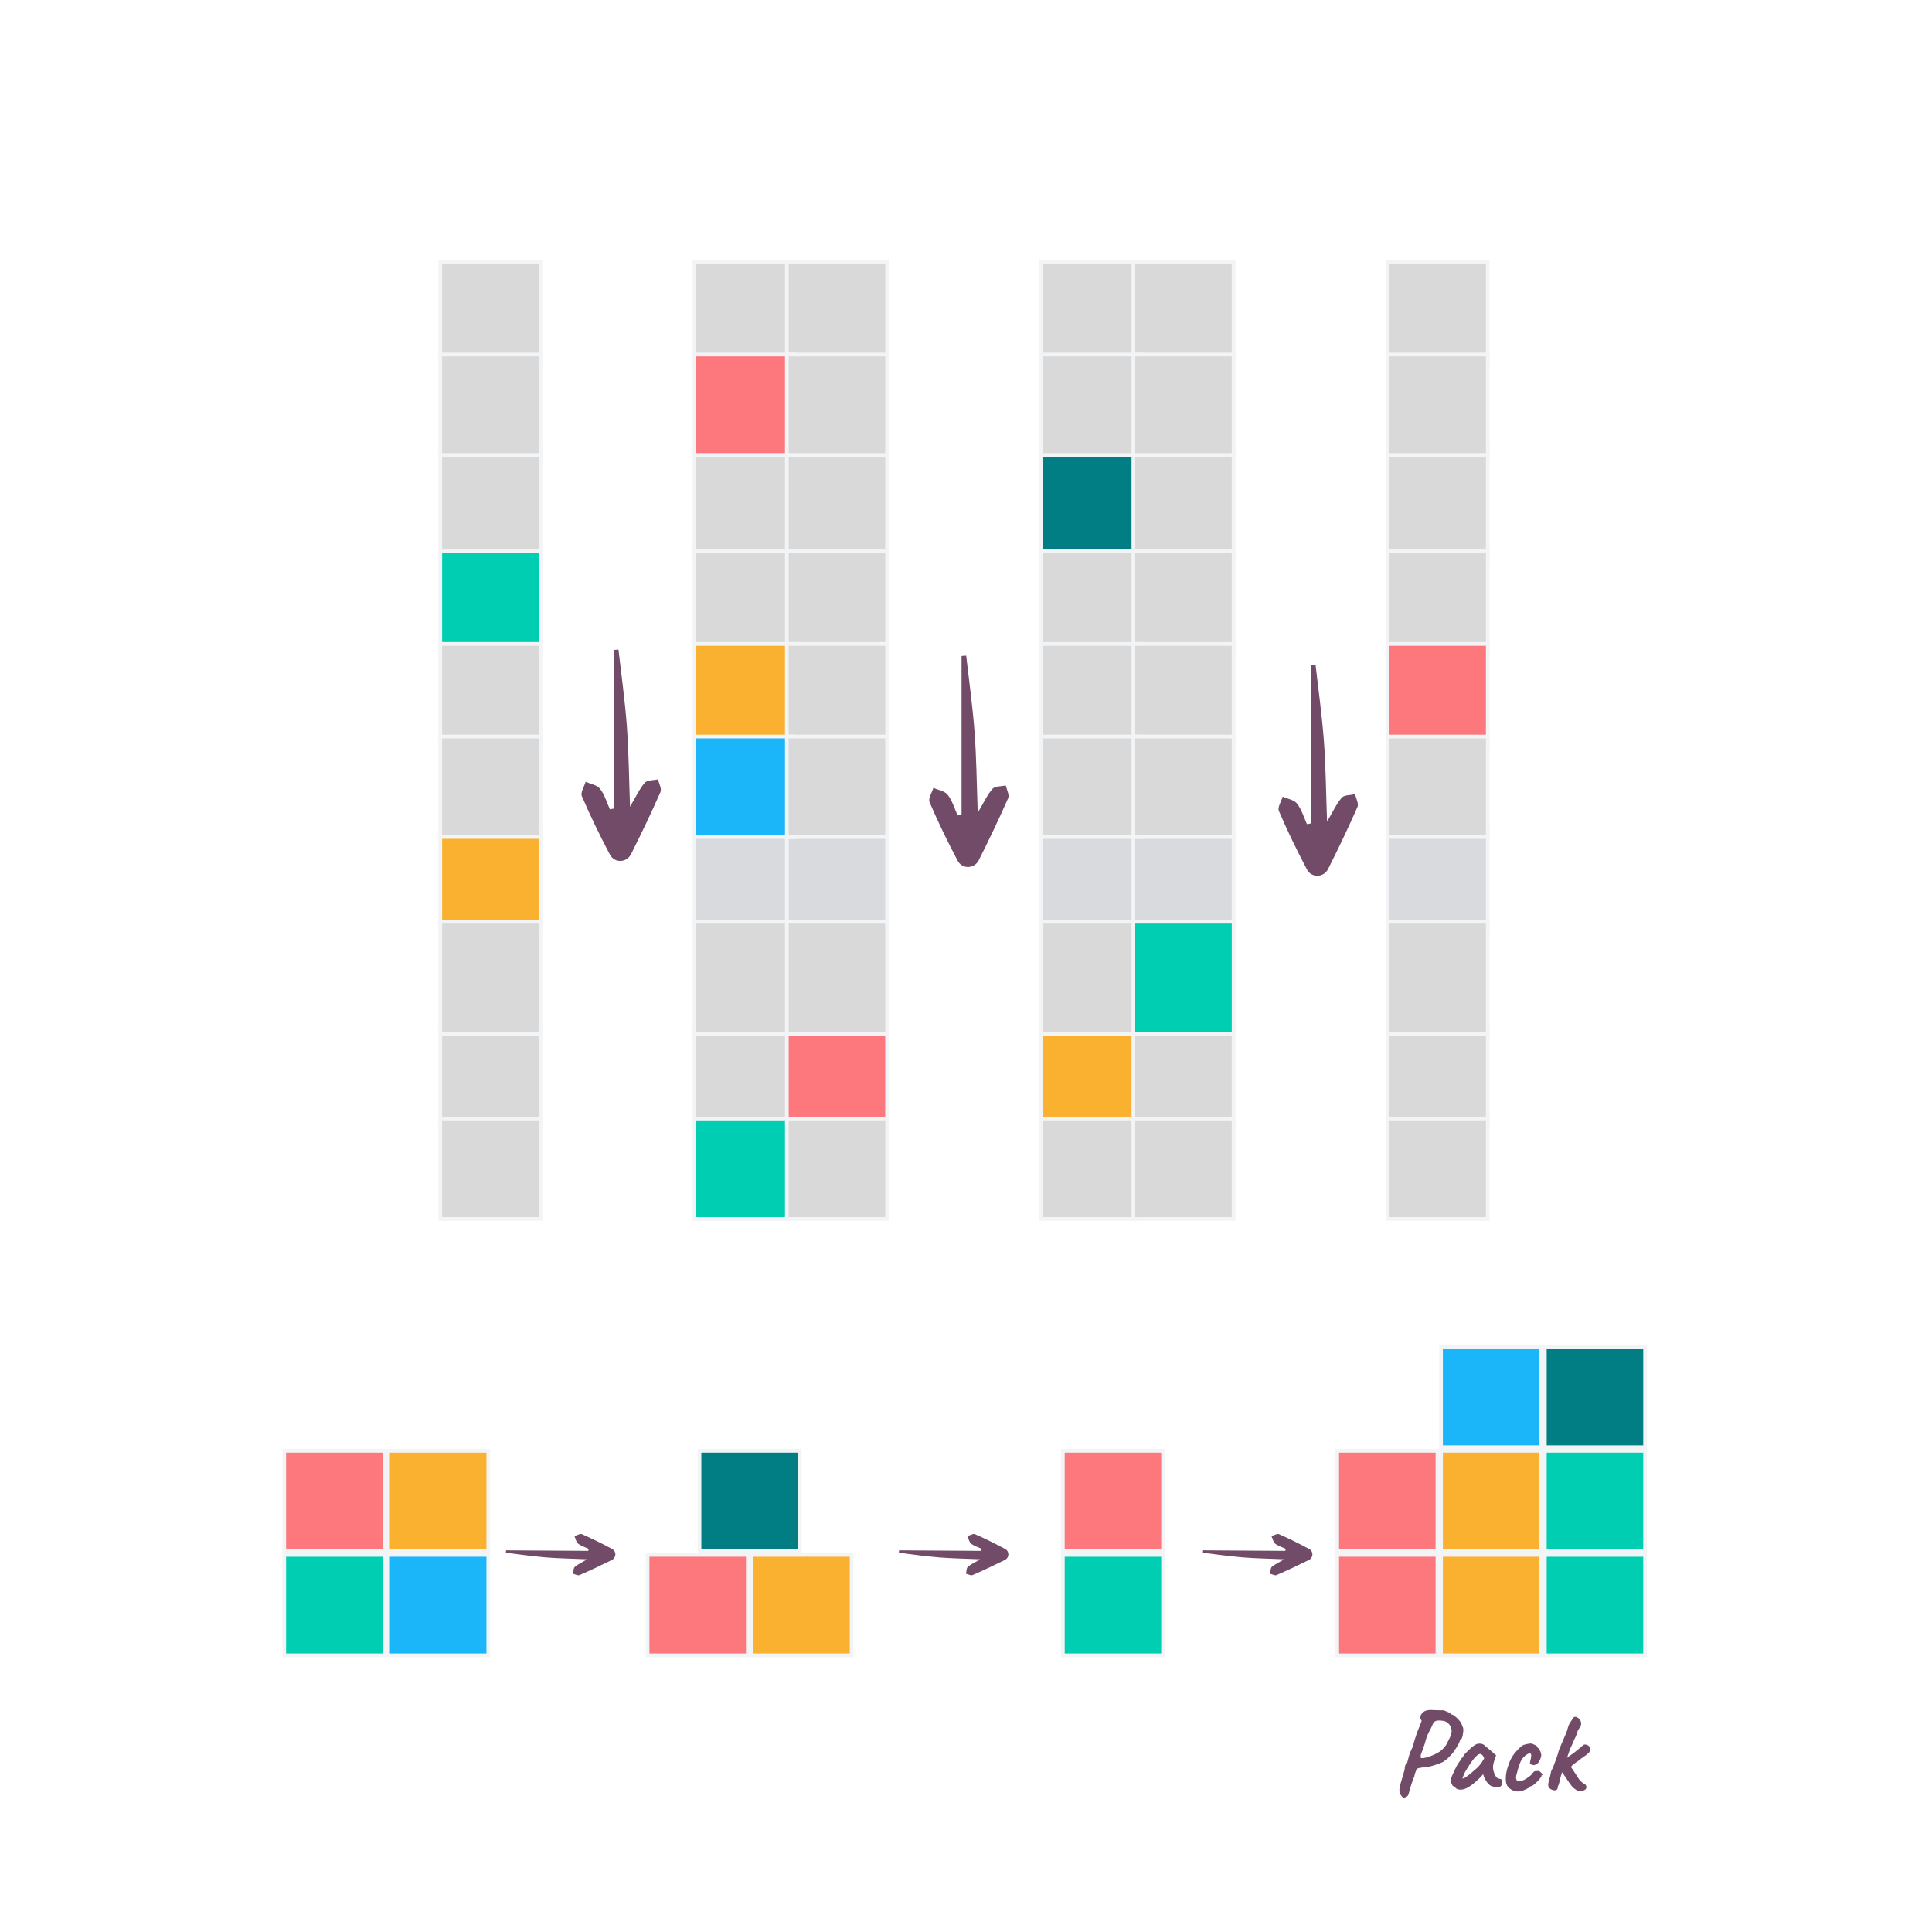
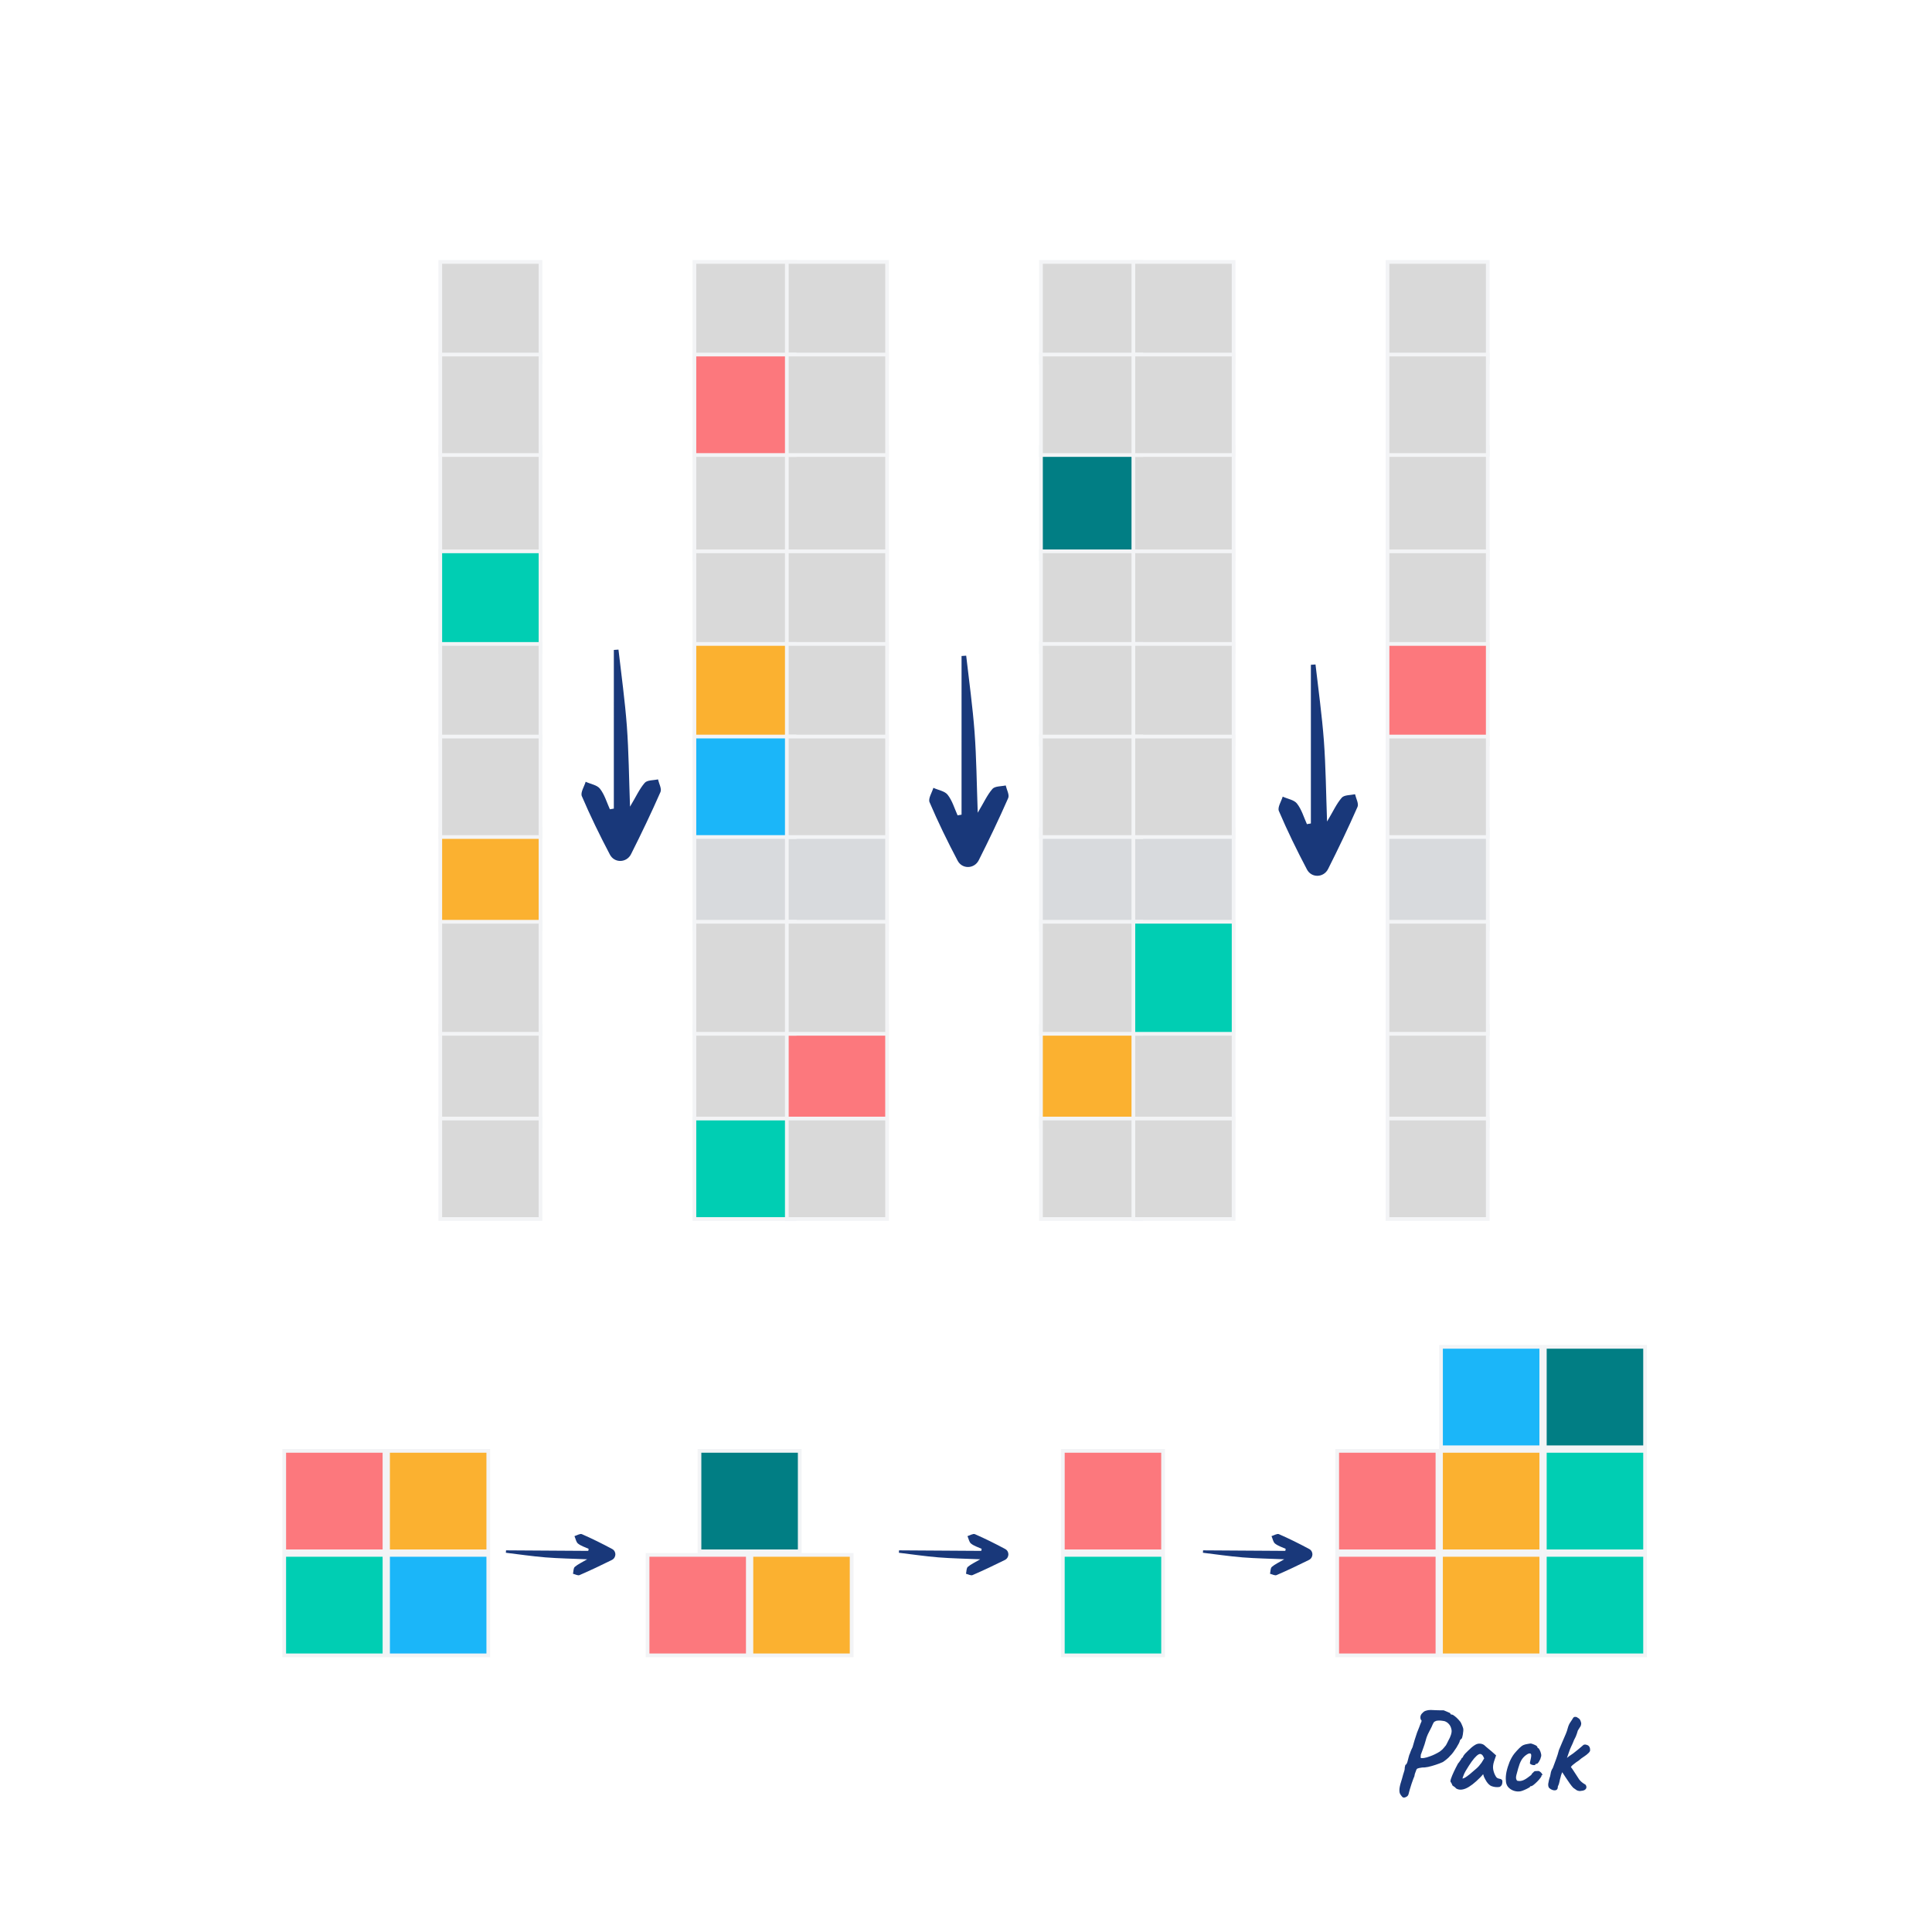
<svg xmlns="http://www.w3.org/2000/svg" width="260" height="260" viewBox="0 0 260 260" fill="none">
  <path d="M0 0H260V260H0V0Z" fill="white" />
-   <path d="M128.876 109.745C128.449 108.799 128.158 107.752 127.53 106.954C127.142 106.454 126.263 106.33 125.61 106.023C125.417 106.664 124.888 107.47 125.094 107.955C126.237 110.63 127.518 113.255 128.871 115.822C129.482 116.993 131.115 116.95 131.713 115.771C133.101 113.014 134.432 110.237 135.677 107.405C135.873 106.974 135.475 106.276 135.346 105.701C134.732 105.839 133.899 105.78 133.558 106.167C132.844 106.991 132.386 108.035 131.579 109.374C131.438 105.489 131.409 101.992 131.153 98.522C130.894 95.083 130.417 91.659 130.025 88.238C129.818 88.259 129.6 88.273 129.402 88.282C129.4 95.393 129.411 102.512 129.401 109.636C129.227 109.661 129.066 109.695 128.892 109.72L128.876 109.745Z" fill="#714B67" />
-   <path d="M82.082 108.928C81.655 107.983 81.364 106.935 80.736 106.137C80.348 105.638 79.469 105.514 78.816 105.206C78.623 105.848 78.094 106.654 78.3 107.139C79.444 109.813 80.724 112.438 82.077 115.006C82.688 116.177 84.321 116.133 84.919 114.954C86.307 112.198 87.638 109.421 88.883 106.588C89.079 106.158 88.681 105.459 88.552 104.885C87.938 105.023 87.105 104.964 86.764 105.351C86.05 106.174 85.592 107.219 84.785 108.557C84.644 104.672 84.615 101.176 84.359 97.705C84.1 94.267 83.623 90.842 83.231 87.421C83.025 87.443 82.806 87.457 82.608 87.466C82.606 94.577 82.617 101.696 82.607 108.819C82.433 108.845 82.272 108.878 82.098 108.904L82.082 108.928Z" fill="#714B67" />
-   <path d="M175.887 110.928C175.459 109.983 175.169 108.935 174.54 108.137C174.153 107.638 173.274 107.514 172.621 107.206C172.427 107.848 171.899 108.654 172.105 109.139C173.248 111.813 174.529 114.438 175.882 117.006C176.492 118.177 178.126 118.133 178.724 116.954C180.112 114.198 181.443 111.421 182.688 108.588C182.883 108.158 182.486 107.459 182.357 106.885C181.743 107.023 180.909 106.964 180.568 107.351C179.854 108.174 179.397 109.219 178.589 110.557C178.449 106.672 178.419 103.176 178.164 99.705C177.905 96.267 177.428 92.842 177.035 89.421C176.829 89.443 176.611 89.457 176.413 89.466C176.411 96.577 176.421 103.696 176.412 110.819C176.238 110.845 176.076 110.878 175.903 110.904L175.887 110.928Z" fill="#714B67" />
+   <path d="M128.876 109.745C128.449 108.799 128.158 107.752 127.53 106.954C127.142 106.454 126.263 106.33 125.61 106.023C125.417 106.664 124.888 107.47 125.094 107.955C126.237 110.63 127.518 113.255 128.871 115.822C129.482 116.993 131.115 116.95 131.713 115.771C133.101 113.014 134.432 110.237 135.677 107.405C135.873 106.974 135.475 106.276 135.346 105.701C134.732 105.839 133.899 105.78 133.558 106.167C132.844 106.991 132.386 108.035 131.579 109.374C131.438 105.489 131.409 101.992 131.153 98.522C130.894 95.083 130.417 91.659 130.025 88.238C129.818 88.259 129.6 88.273 129.402 88.282C129.4 95.393 129.411 102.512 129.401 109.636C129.227 109.661 129.066 109.695 128.892 109.72L128.876 109.745Z" fill="#19387A" />
+   <path d="M82.082 108.928C81.655 107.983 81.364 106.935 80.736 106.137C80.348 105.638 79.469 105.514 78.816 105.206C78.623 105.848 78.094 106.654 78.3 107.139C79.444 109.813 80.724 112.438 82.077 115.006C82.688 116.177 84.321 116.133 84.919 114.954C86.307 112.198 87.638 109.421 88.883 106.588C89.079 106.158 88.681 105.459 88.552 104.885C87.938 105.023 87.105 104.964 86.764 105.351C86.05 106.174 85.592 107.219 84.785 108.557C84.644 104.672 84.615 101.176 84.359 97.705C84.1 94.267 83.623 90.842 83.231 87.421C83.025 87.443 82.806 87.457 82.608 87.466C82.606 94.577 82.617 101.696 82.607 108.819C82.433 108.845 82.272 108.878 82.098 108.904L82.082 108.928Z" fill="#19387A" />
+   <path d="M175.887 110.928C175.459 109.983 175.169 108.935 174.54 108.137C174.153 107.638 173.274 107.514 172.621 107.206C172.427 107.848 171.899 108.654 172.105 109.139C173.248 111.813 174.529 114.438 175.882 117.006C176.492 118.177 178.126 118.133 178.724 116.954C180.112 114.198 181.443 111.421 182.688 108.588C182.883 108.158 182.486 107.459 182.357 106.885C181.743 107.023 180.909 106.964 180.568 107.351C179.854 108.174 179.397 109.219 178.589 110.557C178.449 106.672 178.419 103.176 178.164 99.705C177.905 96.267 177.428 92.842 177.035 89.421C176.829 89.443 176.611 89.457 176.413 89.466C176.411 96.577 176.421 103.696 176.412 110.819C176.238 110.845 176.076 110.878 175.903 110.904L175.887 110.928Z" fill="#19387A" />
  <rect x="59.25" y="35.25" width="13.491" height="13.52" fill="#D9D9D9" stroke="#F3F4F6" stroke-width="0.5" />
  <rect x="59.25" y="60.175" width="13.491" height="15.078" fill="#D9D9D9" stroke="#F3F4F6" stroke-width="0.5" />
  <rect x="59.25" y="47.713" width="13.491" height="13.52" fill="#D9D9D9" stroke="#F3F4F6" stroke-width="0.5" />
  <rect x="59.25" y="74.196" width="13.491" height="13.52" fill="#00CEB3" stroke="#F3F4F6" stroke-width="0.5" />
  <rect x="59.25" y="86.658" width="13.491" height="13.52" fill="#D9D9D9" stroke="#F3F4F6" stroke-width="0.5" />
  <rect x="59.25" y="111.583" width="13.491" height="13.52" fill="#FBB130" stroke="#F3F4F6" stroke-width="0.5" />
  <rect x="59.25" y="138.066" width="13.491" height="13.52" fill="#D9D9D9" stroke="#F3F4F6" stroke-width="0.5" />
  <rect x="59.25" y="99.121" width="13.491" height="13.52" fill="#D9D9D9" stroke="#F3F4F6" stroke-width="0.5" />
  <rect x="59.25" y="124.046" width="13.491" height="15.078" fill="#D9D9D9" stroke="#F3F4F6" stroke-width="0.5" />
  <rect x="59.25" y="150.529" width="13.491" height="13.52" fill="#D9D9D9" stroke="#F3F4F6" stroke-width="0.5" />
  <rect x="93.45" y="35.25" width="13.491" height="13.52" fill="#D9D9D9" stroke="#F3F4F6" stroke-width="0.5" />
  <rect x="140.088" y="35.25" width="13.491" height="13.52" fill="#D9D9D9" stroke="#F3F4F6" stroke-width="0.5" />
  <rect x="186.726" y="35.25" width="13.491" height="13.52" fill="#D9D9D9" stroke="#F3F4F6" stroke-width="0.5" />
  <rect x="105.888" y="35.25" width="13.491" height="13.52" fill="#D9D9D9" stroke="#F3F4F6" stroke-width="0.5" />
  <rect x="152.524" y="35.25" width="13.491" height="13.52" fill="#D9D9D9" stroke="#F3F4F6" stroke-width="0.5" />
  <rect x="93.45" y="60.175" width="13.491" height="15.078" fill="#D9D9D9" stroke="#F3F4F6" stroke-width="0.5" />
  <rect x="140.088" y="60.175" width="13.491" height="15.078" fill="#017E84" stroke="#F3F4F6" stroke-width="0.5" />
  <rect x="186.726" y="60.175" width="13.491" height="15.078" fill="#D9D9D9" stroke="#F3F4F6" stroke-width="0.5" />
  <rect x="105.888" y="60.175" width="13.491" height="15.078" fill="#D9D9D9" stroke="#F3F4F6" stroke-width="0.5" />
  <rect x="152.524" y="60.175" width="13.491" height="15.078" fill="#D9D9D9" stroke="#F3F4F6" stroke-width="0.5" />
  <rect x="93.45" y="47.713" width="13.491" height="13.52" fill="#FC787D" stroke="#F3F4F6" stroke-width="0.5" />
  <rect x="140.088" y="47.713" width="13.491" height="13.52" fill="#D9D9D9" stroke="#F3F4F6" stroke-width="0.5" />
  <rect x="186.726" y="47.713" width="13.491" height="13.52" fill="#D9D9D9" stroke="#F3F4F6" stroke-width="0.5" />
  <rect x="105.888" y="47.713" width="13.491" height="13.52" fill="#D9D9D9" stroke="#F3F4F6" stroke-width="0.5" />
  <rect x="152.524" y="47.713" width="13.491" height="13.52" fill="#D9D9D9" stroke="#F3F4F6" stroke-width="0.5" />
  <rect x="93.45" y="74.196" width="13.491" height="13.52" fill="#D9D9D9" stroke="#F3F4F6" stroke-width="0.5" />
  <rect x="140.088" y="74.196" width="13.491" height="13.52" fill="#D9D9D9" stroke="#F3F4F6" stroke-width="0.5" />
  <rect x="186.726" y="74.196" width="13.491" height="13.52" fill="#D9D9D9" stroke="#F3F4F6" stroke-width="0.5" />
  <rect x="105.888" y="74.196" width="13.491" height="13.52" fill="#D9D9D9" stroke="#F3F4F6" stroke-width="0.5" />
  <rect x="152.524" y="74.196" width="13.491" height="13.52" fill="#D9D9D9" stroke="#F3F4F6" stroke-width="0.5" />
  <rect x="93.45" y="86.658" width="13.491" height="13.52" fill="#FBB130" stroke="#F3F4F6" stroke-width="0.5" />
  <rect x="140.088" y="86.658" width="13.491" height="13.52" fill="#D9D9D9" stroke="#F3F4F6" stroke-width="0.5" />
  <rect x="186.726" y="86.658" width="13.491" height="13.52" fill="#FC787D" stroke="#F3F4F6" stroke-width="0.5" />
  <rect x="105.888" y="86.658" width="13.491" height="13.52" fill="#D9D9D9" stroke="#F3F4F6" stroke-width="0.5" />
  <rect x="152.524" y="86.658" width="13.491" height="13.52" fill="#D9D9D9" stroke="#F3F4F6" stroke-width="0.5" />
  <rect x="93.45" y="111.583" width="13.491" height="13.52" fill="#D8DADD" stroke="#F3F4F6" stroke-width="0.5" />
  <rect x="140.088" y="111.583" width="13.491" height="13.52" fill="#D8DADD" stroke="#F3F4F6" stroke-width="0.5" />
  <rect x="186.726" y="111.583" width="13.491" height="13.52" fill="#D8DADD" stroke="#F3F4F6" stroke-width="0.5" />
  <rect x="105.888" y="111.583" width="13.491" height="13.52" fill="#D8DADD" stroke="#F3F4F6" stroke-width="0.5" />
  <rect x="152.524" y="111.583" width="13.491" height="13.52" fill="#D8DADD" stroke="#F3F4F6" stroke-width="0.5" />
  <rect x="93.45" y="138.066" width="13.491" height="13.52" fill="#D9D9D9" stroke="#F3F4F6" stroke-width="0.5" />
  <rect x="140.088" y="138.066" width="13.491" height="13.52" fill="#FBB130" stroke="#F3F4F6" stroke-width="0.5" />
  <rect x="186.726" y="138.066" width="13.491" height="13.52" fill="#D9D9D9" stroke="#F3F4F6" stroke-width="0.5" />
  <rect x="105.888" y="138.066" width="13.491" height="13.52" fill="#FC787D" stroke="#F3F4F6" stroke-width="0.5" />
  <rect x="152.524" y="138.066" width="13.491" height="13.52" fill="#D9D9D9" stroke="#F3F4F6" stroke-width="0.5" />
  <rect x="93.45" y="99.121" width="13.491" height="13.52" fill="#1BB6F9" stroke="#F3F4F6" stroke-width="0.5" />
  <rect x="140.088" y="99.121" width="13.491" height="13.52" fill="#D9D9D9" stroke="#F3F4F6" stroke-width="0.5" />
  <rect x="186.726" y="99.121" width="13.491" height="13.52" fill="#D9D9D9" stroke="#F3F4F6" stroke-width="0.5" />
  <rect x="105.888" y="99.121" width="13.491" height="13.52" fill="#D9D9D9" stroke="#F3F4F6" stroke-width="0.5" />
  <rect x="152.524" y="99.121" width="13.491" height="13.52" fill="#D9D9D9" stroke="#F3F4F6" stroke-width="0.5" />
  <rect x="93.45" y="124.046" width="13.491" height="15.078" fill="#D9D9D9" stroke="#F3F4F6" stroke-width="0.5" />
  <rect x="140.088" y="124.046" width="13.491" height="15.078" fill="#D9D9D9" stroke="#F3F4F6" stroke-width="0.5" />
  <rect x="186.726" y="124.046" width="13.491" height="15.078" fill="#D9D9D9" stroke="#F3F4F6" stroke-width="0.5" />
  <rect x="105.888" y="124.046" width="13.491" height="15.078" fill="#D9D9D9" stroke="#F3F4F6" stroke-width="0.5" />
  <rect x="152.524" y="124.046" width="13.491" height="15.078" fill="#00CEB3" stroke="#F3F4F6" stroke-width="0.5" />
  <rect x="93.45" y="150.529" width="13.491" height="13.52" fill="#00CEB3" stroke="#F3F4F6" stroke-width="0.5" />
  <rect x="140.088" y="150.529" width="13.491" height="13.52" fill="#D9D9D9" stroke="#F3F4F6" stroke-width="0.5" />
  <rect x="186.726" y="150.529" width="13.491" height="13.52" fill="#D9D9D9" stroke="#F3F4F6" stroke-width="0.5" />
  <rect x="105.888" y="150.529" width="13.491" height="13.52" fill="#D9D9D9" stroke="#F3F4F6" stroke-width="0.5" />
  <rect x="152.524" y="150.529" width="13.491" height="13.52" fill="#D9D9D9" stroke="#F3F4F6" stroke-width="0.5" />
-   <path d="M173.031 208.437C172.543 208.211 172.001 208.057 171.59 207.727C171.332 207.523 171.271 207.066 171.114 206.725C171.447 206.626 171.866 206.354 172.117 206.463C173.499 207.067 174.855 207.742 176.181 208.454C176.786 208.776 176.758 209.626 176.145 209.934C174.712 210.647 173.268 211.33 171.796 211.969C171.572 212.069 171.212 211.86 170.914 211.79C170.988 211.471 170.96 211.038 171.162 210.861C171.591 210.493 172.134 210.258 172.83 209.842C170.817 209.756 169.005 209.729 167.208 209.585C165.427 209.438 163.653 209.179 161.882 208.963C161.894 208.856 161.901 208.742 161.907 208.639C165.592 208.662 169.282 208.691 172.973 208.71C172.987 208.619 173.005 208.535 173.019 208.445L173.031 208.437Z" fill="#714B67" />
-   <path d="M132.116 208.437C131.628 208.211 131.086 208.057 130.675 207.727C130.417 207.523 130.356 207.066 130.199 206.725C130.532 206.626 130.951 206.354 131.202 206.463C132.584 207.067 133.94 207.742 135.266 208.454C135.871 208.776 135.843 209.626 135.23 209.934C133.797 210.647 132.353 211.33 130.881 211.969C130.657 212.069 130.297 211.86 129.999 211.79C130.073 211.471 130.045 211.038 130.247 210.861C130.676 210.493 131.219 210.258 131.915 209.842C129.902 209.756 128.09 209.729 126.293 209.585C124.512 209.438 122.738 209.179 120.967 208.963C120.979 208.856 120.986 208.742 120.992 208.639C124.677 208.662 128.367 208.691 132.058 208.71C132.072 208.619 132.09 208.535 132.104 208.445L132.116 208.437Z" fill="#714B67" />
-   <path d="M79.227 208.437C78.738 208.211 78.196 208.057 77.785 207.727C77.527 207.523 77.466 207.066 77.309 206.725C77.642 206.626 78.061 206.354 78.312 206.463C79.694 207.067 81.05 207.742 82.377 208.454C82.981 208.776 82.953 209.626 82.34 209.934C80.907 210.647 79.464 211.33 77.992 211.969C77.768 212.069 77.407 211.86 77.11 211.79C77.183 211.471 77.155 211.038 77.357 210.861C77.786 210.493 78.329 210.258 79.025 209.842C77.013 209.756 75.201 209.729 73.403 209.585C71.622 209.438 69.849 209.179 68.077 208.963C68.089 208.856 68.097 208.742 68.102 208.639C71.787 208.662 75.477 208.691 79.169 208.71C79.182 208.619 79.2 208.535 79.214 208.445L79.227 208.437Z" fill="#714B67" />
+   <path d="M173.031 208.437C172.543 208.211 172.001 208.057 171.59 207.727C171.332 207.523 171.271 207.066 171.114 206.725C171.447 206.626 171.866 206.354 172.117 206.463C173.499 207.067 174.855 207.742 176.181 208.454C176.786 208.776 176.758 209.626 176.145 209.934C174.712 210.647 173.268 211.33 171.796 211.969C171.572 212.069 171.212 211.86 170.914 211.79C170.988 211.471 170.96 211.038 171.162 210.861C171.591 210.493 172.134 210.258 172.83 209.842C170.817 209.756 169.005 209.729 167.208 209.585C165.427 209.438 163.653 209.179 161.882 208.963C161.894 208.856 161.901 208.742 161.907 208.639C165.592 208.662 169.282 208.691 172.973 208.71C172.987 208.619 173.005 208.535 173.019 208.445L173.031 208.437Z" fill="#19387A" />
+   <path d="M132.116 208.437C131.628 208.211 131.086 208.057 130.675 207.727C130.417 207.523 130.356 207.066 130.199 206.725C130.532 206.626 130.951 206.354 131.202 206.463C132.584 207.067 133.94 207.742 135.266 208.454C135.871 208.776 135.843 209.626 135.23 209.934C133.797 210.647 132.353 211.33 130.881 211.969C130.657 212.069 130.297 211.86 129.999 211.79C130.073 211.471 130.045 211.038 130.247 210.861C130.676 210.493 131.219 210.258 131.915 209.842C129.902 209.756 128.09 209.729 126.293 209.585C124.512 209.438 122.738 209.179 120.967 208.963C120.979 208.856 120.986 208.742 120.992 208.639C124.677 208.662 128.367 208.691 132.058 208.71C132.072 208.619 132.09 208.535 132.104 208.445L132.116 208.437Z" fill="#19387A" />
+   <path d="M79.227 208.437C78.738 208.211 78.196 208.057 77.785 207.727C77.527 207.523 77.466 207.066 77.309 206.725C77.642 206.626 78.061 206.354 78.312 206.463C79.694 207.067 81.05 207.742 82.377 208.454C82.981 208.776 82.953 209.626 82.34 209.934C80.907 210.647 79.464 211.33 77.992 211.969C77.768 212.069 77.407 211.86 77.11 211.79C77.183 211.471 77.155 211.038 77.357 210.861C77.786 210.493 78.329 210.258 79.025 209.842C77.013 209.756 75.201 209.729 73.403 209.585C71.622 209.438 69.849 209.179 68.077 208.963C68.089 208.856 68.097 208.742 68.102 208.639C71.787 208.662 75.477 208.691 79.169 208.71C79.182 208.619 79.2 208.535 79.214 208.445L79.227 208.437Z" fill="#19387A" />
  <rect x="207.896" y="195.25" width="13.491" height="13.52" fill="#00CEB3" stroke="#F3F4F6" stroke-width="0.5" />
  <rect x="207.896" y="181.25" width="13.491" height="13.52" fill="#017E84" stroke="#F3F4F6" stroke-width="0.5" />
  <rect x="193.925" y="195.25" width="13.491" height="13.52" fill="#FBB130" stroke="#F3F4F6" stroke-width="0.5" />
  <rect x="193.925" y="181.25" width="13.491" height="13.52" fill="#1BB6F9" stroke="#F3F4F6" stroke-width="0.5" />
  <rect x="179.954" y="195.25" width="13.491" height="13.52" fill="#FC787D" stroke="#F3F4F6" stroke-width="0.5" />
  <rect x="143.031" y="195.25" width="13.491" height="13.52" fill="#FC787D" stroke="#F3F4F6" stroke-width="0.5" />
  <rect x="52.221" y="195.25" width="13.491" height="13.52" fill="#FBB130" stroke="#F3F4F6" stroke-width="0.5" />
  <rect x="94.133" y="195.25" width="13.491" height="13.52" fill="#017E84" stroke="#F3F4F6" stroke-width="0.5" />
  <rect x="38.25" y="195.25" width="13.491" height="13.52" fill="#FC787D" stroke="#F3F4F6" stroke-width="0.5" />
  <rect x="207.896" y="209.25" width="13.491" height="13.52" fill="#00CEB3" stroke="#F3F4F6" stroke-width="0.5" />
  <rect x="193.925" y="209.25" width="13.491" height="13.52" fill="#FBB130" stroke="#F3F4F6" stroke-width="0.5" />
  <rect x="179.954" y="209.25" width="13.491" height="13.52" fill="#FC787D" stroke="#F3F4F6" stroke-width="0.5" />
  <rect x="143.031" y="209.25" width="13.491" height="13.52" fill="#00CEB3" stroke="#F3F4F6" stroke-width="0.5" />
  <rect x="101.119" y="209.25" width="13.491" height="13.52" fill="#FBB130" stroke="#F3F4F6" stroke-width="0.5" />
  <rect x="52.221" y="209.25" width="13.491" height="13.52" fill="#1BB6F9" stroke="#F3F4F6" stroke-width="0.5" />
  <rect x="87.147" y="209.25" width="13.491" height="13.52" fill="#FC787D" stroke="#F3F4F6" stroke-width="0.5" />
  <rect x="38.25" y="209.25" width="13.491" height="13.52" fill="#00CEB3" stroke="#F3F4F6" stroke-width="0.5" />
-   <path d="M188.942 241.912C188.814 241.912 188.707 241.843 188.622 241.704C188.558 241.64 188.488 241.539 188.414 241.4C188.339 241.261 188.312 241.037 188.334 240.728C188.366 240.408 188.483 239.944 188.686 239.336C188.792 238.931 188.878 238.637 188.942 238.456C189.006 238.264 189.038 238.125 189.038 238.04C189.038 237.923 189.048 237.827 189.07 237.752C189.102 237.667 189.118 237.587 189.118 237.512C189.182 237.512 189.246 237.453 189.31 237.336C189.374 237.219 189.427 237.059 189.47 236.856C189.512 236.675 189.55 236.531 189.582 236.424C189.624 236.307 189.646 236.227 189.646 236.184C189.699 236.099 189.752 235.965 189.806 235.784C189.87 235.603 189.966 235.384 190.094 235.128C190.179 234.808 190.275 234.477 190.382 234.136C190.488 233.784 190.595 233.459 190.702 233.16C190.819 232.851 190.915 232.611 190.99 232.44C191.107 232.109 191.198 231.88 191.262 231.752C191.326 231.613 191.326 231.523 191.262 231.48C191.187 231.427 191.15 231.293 191.15 231.08C191.16 230.856 191.262 230.664 191.454 230.504C191.571 230.365 191.72 230.269 191.902 230.216C192.083 230.152 192.291 230.12 192.526 230.12C192.76 230.12 193.006 230.131 193.262 230.152C193.454 230.163 193.656 230.168 193.87 230.168C194.094 230.168 194.232 230.168 194.286 230.168C194.382 230.211 194.499 230.259 194.638 230.312C194.776 230.365 194.899 230.419 195.006 230.472C195.123 230.515 195.182 230.552 195.182 230.584C195.182 230.648 195.203 230.691 195.246 230.712C195.299 230.723 195.352 230.733 195.406 230.744C195.48 230.744 195.603 230.813 195.774 230.952C195.944 231.08 196.115 231.24 196.286 231.432C196.467 231.613 196.595 231.795 196.67 231.976C196.755 232.157 196.824 232.328 196.878 232.488C196.942 232.648 196.947 232.877 196.894 233.176C196.883 233.336 196.856 233.496 196.814 233.656C196.782 233.816 196.744 233.923 196.702 233.976C196.638 234.019 196.579 234.072 196.526 234.136C196.472 234.2 196.446 234.259 196.446 234.312C196.446 234.355 196.403 234.461 196.318 234.632C196.232 234.792 196.126 234.979 195.998 235.192C195.87 235.395 195.731 235.597 195.582 235.8C195.432 236.003 195.294 236.163 195.166 236.28C195.027 236.451 194.862 236.611 194.67 236.76C194.488 236.909 194.323 237.032 194.174 237.128C193.896 237.256 193.576 237.379 193.214 237.496C192.862 237.613 192.52 237.709 192.19 237.784C191.859 237.848 191.592 237.875 191.39 237.864C191.08 237.907 190.878 237.949 190.782 237.992C190.686 238.024 190.616 238.115 190.574 238.264C190.52 238.403 190.467 238.547 190.414 238.696C190.371 238.845 190.35 238.952 190.35 239.016C190.328 239.059 190.28 239.176 190.206 239.368C190.142 239.56 190.062 239.784 189.966 240.04C189.88 240.296 189.8 240.552 189.726 240.808C189.651 241.064 189.592 241.283 189.55 241.464C189.507 241.613 189.416 241.725 189.278 241.8C189.15 241.875 189.038 241.912 188.942 241.912ZM191.214 236.568C191.256 236.611 191.395 236.616 191.63 236.584C191.864 236.552 192.147 236.472 192.478 236.344C192.691 236.269 192.904 236.179 193.118 236.072C193.342 235.965 193.555 235.848 193.758 235.72C193.864 235.645 193.976 235.555 194.094 235.448C194.211 235.331 194.376 235.139 194.59 234.872C194.622 234.819 194.675 234.717 194.75 234.568C194.835 234.408 194.91 234.259 194.974 234.12C195.07 233.971 195.166 233.752 195.262 233.464C195.358 233.165 195.379 232.92 195.326 232.728C195.272 232.451 195.166 232.221 195.006 232.04C194.846 231.848 194.643 231.709 194.398 231.624C194.163 231.581 193.966 231.555 193.806 231.544C193.656 231.533 193.491 231.544 193.31 231.576C193.139 231.629 193.016 231.704 192.942 231.8C192.878 231.896 192.782 232.099 192.654 232.408C192.579 232.557 192.472 232.765 192.334 233.032C192.195 233.288 192.078 233.549 191.982 233.816C191.79 234.52 191.619 235.059 191.47 235.432C191.331 235.805 191.24 236.051 191.198 236.168C191.208 236.285 191.203 236.371 191.182 236.424C191.16 236.467 191.171 236.515 191.214 236.568ZM195.929 240.664C195.887 240.579 195.791 240.493 195.641 240.408C195.503 240.323 195.433 240.259 195.433 240.216C195.433 240.173 195.407 240.109 195.353 240.024C195.311 239.928 195.268 239.859 195.225 239.816C195.172 239.752 195.188 239.597 195.273 239.352C195.359 239.096 195.487 238.787 195.657 238.424C195.828 238.061 196.015 237.693 196.217 237.32C196.303 237.235 196.388 237.123 196.473 236.984C196.559 236.845 196.623 236.755 196.665 236.712C196.665 236.669 196.681 236.632 196.713 236.6C196.745 236.557 196.783 236.536 196.825 236.536L196.953 236.28C196.975 236.237 197.039 236.152 197.145 236.024C197.263 235.896 197.401 235.757 197.561 235.608C197.721 235.448 197.881 235.299 198.041 235.16C198.212 235.021 198.351 234.92 198.457 234.856C198.681 234.707 198.911 234.637 199.145 234.648C199.391 234.659 199.599 234.733 199.769 234.872C199.801 234.904 199.871 234.968 199.977 235.064C200.095 235.16 200.223 235.267 200.361 235.384C200.511 235.501 200.639 235.608 200.745 235.704L201.337 236.232L201.065 237.032C200.927 237.459 200.889 237.832 200.953 238.152C201.017 238.472 201.119 238.749 201.257 238.984C201.311 239.101 201.38 239.192 201.465 239.256C201.561 239.32 201.684 239.363 201.833 239.384C201.919 239.395 201.999 239.427 202.073 239.48C202.148 239.533 202.185 239.619 202.185 239.736C202.185 239.992 202.137 240.179 202.041 240.296C201.956 240.403 201.86 240.467 201.753 240.488C201.401 240.531 201.065 240.493 200.745 240.376C200.425 240.259 200.137 239.955 199.881 239.464C199.839 239.4 199.78 239.283 199.705 239.112C199.641 238.931 199.604 238.813 199.593 238.76C199.551 238.813 199.492 238.883 199.417 238.968C199.353 239.043 199.289 239.112 199.225 239.176C198.468 239.944 197.817 240.445 197.273 240.68C196.74 240.904 196.292 240.899 195.929 240.664ZM196.809 239.336C196.884 239.347 197.001 239.309 197.161 239.224C197.321 239.128 197.535 238.973 197.801 238.76C198.164 238.451 198.463 238.195 198.697 237.992C198.932 237.789 199.161 237.528 199.385 237.208L199.737 236.632C199.631 236.387 199.535 236.227 199.449 236.152C199.364 236.077 199.279 236.04 199.193 236.04C199.055 236.04 198.889 236.131 198.697 236.312C198.505 236.483 198.287 236.739 198.041 237.08C197.807 237.411 197.54 237.827 197.241 238.328C197.103 238.563 196.996 238.792 196.921 239.016C196.847 239.229 196.809 239.336 196.809 239.336ZM204.622 241.064C204.313 241.117 204.003 241.091 203.694 240.984C203.395 240.877 203.145 240.707 202.942 240.472C202.75 240.227 202.654 239.933 202.654 239.592C202.622 239.272 202.649 238.893 202.734 238.456C202.83 238.008 202.969 237.56 203.15 237.112C203.342 236.664 203.561 236.285 203.806 235.976C204.019 235.72 204.233 235.485 204.446 235.272C204.659 235.059 204.851 234.915 205.022 234.84C205.171 234.776 205.353 234.728 205.566 234.696C205.79 234.653 205.945 234.632 206.03 234.632C206.201 234.675 206.387 234.744 206.59 234.84C206.803 234.936 206.91 235.048 206.91 235.176C206.91 235.176 206.921 235.192 206.942 235.224C206.974 235.245 206.99 235.256 206.99 235.256C207.054 235.256 207.123 235.336 207.198 235.496C207.283 235.645 207.347 235.821 207.39 236.024C207.433 236.216 207.422 236.371 207.358 236.488C207.315 236.691 207.23 236.888 207.102 237.08C206.985 237.272 206.883 237.368 206.798 237.368C206.755 237.368 206.713 237.373 206.67 237.384C206.638 237.384 206.622 237.411 206.622 237.464C206.622 237.517 206.563 237.544 206.446 237.544C206.339 237.544 206.227 237.523 206.11 237.48C205.993 237.437 205.918 237.373 205.886 237.288C205.886 237.235 205.897 237.165 205.918 237.08C205.939 236.995 205.971 236.851 206.014 236.648C206.078 236.349 206.083 236.152 206.03 236.056C205.977 235.949 205.843 235.939 205.63 236.024C205.363 236.173 205.145 236.349 204.974 236.552C204.803 236.744 204.649 237.016 204.51 237.368C204.382 237.72 204.238 238.211 204.078 238.84C204.014 239.085 204.003 239.277 204.046 239.416C204.099 239.555 204.142 239.629 204.174 239.64C204.323 239.683 204.483 239.693 204.654 239.672C204.835 239.64 204.985 239.592 205.102 239.528C205.273 239.443 205.422 239.352 205.55 239.256C205.689 239.149 205.838 239.037 205.998 238.92C206.051 238.888 206.099 238.829 206.142 238.744C206.185 238.648 206.249 238.579 206.334 238.536C206.419 238.408 206.526 238.344 206.654 238.344C206.793 238.333 206.926 238.328 207.054 238.328C207.139 238.349 207.23 238.403 207.326 238.488C207.422 238.573 207.491 238.659 207.534 238.744C207.587 238.819 207.582 238.872 207.518 238.904C207.475 238.904 207.449 238.92 207.438 238.952C207.438 238.973 207.438 238.984 207.438 238.984C207.459 239.027 207.411 239.123 207.294 239.272C207.187 239.421 207.049 239.581 206.878 239.752C206.707 239.923 206.542 240.072 206.382 240.2C206.233 240.317 206.126 240.376 206.062 240.376C205.955 240.376 205.902 240.408 205.902 240.472C205.902 240.493 205.822 240.547 205.662 240.632C205.513 240.717 205.337 240.803 205.134 240.888C204.942 240.973 204.771 241.032 204.622 241.064ZM208.93 240.888C208.77 240.835 208.626 240.749 208.498 240.632C208.381 240.515 208.333 240.323 208.354 240.056C208.375 239.896 208.407 239.731 208.45 239.56C208.493 239.379 208.546 239.203 208.61 239.032C208.642 238.84 208.679 238.648 208.722 238.456C208.775 238.264 208.861 238.083 208.978 237.912C209.117 237.517 209.261 237.128 209.41 236.744C209.559 236.349 209.687 235.939 209.794 235.512C209.954 235.128 210.098 234.787 210.226 234.488C210.365 234.189 210.53 233.805 210.722 233.336C210.829 233.091 210.919 232.819 210.994 232.52C211.079 232.211 211.207 231.939 211.378 231.704C211.453 231.608 211.506 231.528 211.538 231.464C211.581 231.389 211.623 231.32 211.666 231.256C211.741 231.107 211.853 231.037 212.002 231.048C212.162 231.059 212.269 231.101 212.322 231.176C212.503 231.251 212.631 231.389 212.706 231.592C212.781 231.784 212.807 231.923 212.786 232.008C212.786 232.125 212.743 232.253 212.658 232.392C212.615 232.435 212.573 232.499 212.53 232.584C212.487 232.659 212.423 232.76 212.338 232.888C212.295 233.027 212.253 233.165 212.21 233.304C212.167 233.443 212.119 233.571 212.066 233.688C212.013 233.805 211.954 233.923 211.89 234.04C211.826 234.157 211.783 234.253 211.762 234.328C211.666 234.573 211.559 234.813 211.442 235.048C211.335 235.272 211.239 235.512 211.154 235.768C211.069 236.013 210.978 236.275 210.882 236.552C210.786 236.819 210.663 237.075 210.514 237.32C210.439 237.427 210.397 237.571 210.386 237.752C210.386 237.933 210.365 238.109 210.322 238.28C210.247 238.472 210.178 238.648 210.114 238.808C210.061 238.968 210.034 239.069 210.034 239.112C209.959 239.347 209.901 239.581 209.858 239.816C209.815 240.04 209.746 240.237 209.65 240.408C209.65 240.664 209.581 240.824 209.442 240.888C209.303 240.952 209.133 240.952 208.93 240.888ZM212.594 241.032C212.423 241.011 212.295 240.979 212.21 240.936C212.125 240.883 211.965 240.771 211.73 240.6C211.602 240.472 211.442 240.275 211.25 240.008C211.058 239.741 210.866 239.459 210.674 239.16C210.482 238.851 210.311 238.589 210.162 238.376L211.042 237.256C211.181 237.427 211.293 237.587 211.378 237.736C211.463 237.885 211.533 237.987 211.586 238.04C211.831 238.403 212.023 238.696 212.162 238.92C212.301 239.144 212.418 239.325 212.514 239.464C212.621 239.603 212.738 239.725 212.866 239.832C212.994 239.939 213.159 240.051 213.362 240.168C213.394 240.189 213.426 240.243 213.458 240.328C213.49 240.403 213.501 240.483 213.49 240.568C213.469 240.696 213.389 240.803 213.25 240.888C213.122 240.963 212.903 241.011 212.594 241.032ZM210.274 238.072C210.21 237.891 210.194 237.688 210.226 237.464C210.269 237.229 210.359 237.075 210.498 237C210.541 236.925 210.583 236.877 210.626 236.856C210.679 236.824 210.711 236.787 210.722 236.744C210.743 236.701 210.797 236.643 210.882 236.568C210.978 236.493 211.063 236.424 211.138 236.36C211.309 236.253 211.495 236.125 211.698 235.976C211.911 235.816 212.114 235.656 212.306 235.496C212.509 235.336 212.674 235.197 212.802 235.08C212.941 234.963 213.026 234.888 213.058 234.856C213.09 234.813 213.154 234.787 213.25 234.776C213.357 234.765 213.458 234.781 213.554 234.824C213.682 234.856 213.783 234.925 213.858 235.032C213.943 235.139 213.986 235.288 213.986 235.48C214.018 235.597 213.949 235.741 213.778 235.912C213.618 236.072 213.415 236.232 213.17 236.392C213.085 236.445 212.967 236.525 212.818 236.632C212.679 236.739 212.557 236.84 212.45 236.936C212.375 236.979 212.263 237.053 212.114 237.16C211.975 237.256 211.853 237.352 211.746 237.448C211.661 237.501 211.559 237.597 211.442 237.736C211.335 237.864 211.213 237.96 211.074 238.024C210.733 238.344 210.525 238.499 210.45 238.488C210.386 238.477 210.327 238.339 210.274 238.072Z" fill="#714B67" />
+   <path d="M188.942 241.912C188.814 241.912 188.707 241.843 188.622 241.704C188.558 241.64 188.488 241.539 188.414 241.4C188.339 241.261 188.312 241.037 188.334 240.728C188.366 240.408 188.483 239.944 188.686 239.336C188.792 238.931 188.878 238.637 188.942 238.456C189.006 238.264 189.038 238.125 189.038 238.04C189.038 237.923 189.048 237.827 189.07 237.752C189.102 237.667 189.118 237.587 189.118 237.512C189.182 237.512 189.246 237.453 189.31 237.336C189.374 237.219 189.427 237.059 189.47 236.856C189.512 236.675 189.55 236.531 189.582 236.424C189.624 236.307 189.646 236.227 189.646 236.184C189.699 236.099 189.752 235.965 189.806 235.784C189.87 235.603 189.966 235.384 190.094 235.128C190.179 234.808 190.275 234.477 190.382 234.136C190.488 233.784 190.595 233.459 190.702 233.16C190.819 232.851 190.915 232.611 190.99 232.44C191.107 232.109 191.198 231.88 191.262 231.752C191.326 231.613 191.326 231.523 191.262 231.48C191.187 231.427 191.15 231.293 191.15 231.08C191.16 230.856 191.262 230.664 191.454 230.504C191.571 230.365 191.72 230.269 191.902 230.216C192.083 230.152 192.291 230.12 192.526 230.12C192.76 230.12 193.006 230.131 193.262 230.152C193.454 230.163 193.656 230.168 193.87 230.168C194.094 230.168 194.232 230.168 194.286 230.168C194.382 230.211 194.499 230.259 194.638 230.312C194.776 230.365 194.899 230.419 195.006 230.472C195.123 230.515 195.182 230.552 195.182 230.584C195.182 230.648 195.203 230.691 195.246 230.712C195.299 230.723 195.352 230.733 195.406 230.744C195.48 230.744 195.603 230.813 195.774 230.952C195.944 231.08 196.115 231.24 196.286 231.432C196.467 231.613 196.595 231.795 196.67 231.976C196.755 232.157 196.824 232.328 196.878 232.488C196.942 232.648 196.947 232.877 196.894 233.176C196.883 233.336 196.856 233.496 196.814 233.656C196.782 233.816 196.744 233.923 196.702 233.976C196.638 234.019 196.579 234.072 196.526 234.136C196.472 234.2 196.446 234.259 196.446 234.312C196.446 234.355 196.403 234.461 196.318 234.632C196.232 234.792 196.126 234.979 195.998 235.192C195.87 235.395 195.731 235.597 195.582 235.8C195.432 236.003 195.294 236.163 195.166 236.28C195.027 236.451 194.862 236.611 194.67 236.76C194.488 236.909 194.323 237.032 194.174 237.128C193.896 237.256 193.576 237.379 193.214 237.496C192.862 237.613 192.52 237.709 192.19 237.784C191.859 237.848 191.592 237.875 191.39 237.864C191.08 237.907 190.878 237.949 190.782 237.992C190.686 238.024 190.616 238.115 190.574 238.264C190.52 238.403 190.467 238.547 190.414 238.696C190.371 238.845 190.35 238.952 190.35 239.016C190.328 239.059 190.28 239.176 190.206 239.368C190.142 239.56 190.062 239.784 189.966 240.04C189.88 240.296 189.8 240.552 189.726 240.808C189.651 241.064 189.592 241.283 189.55 241.464C189.507 241.613 189.416 241.725 189.278 241.8C189.15 241.875 189.038 241.912 188.942 241.912ZM191.214 236.568C191.256 236.611 191.395 236.616 191.63 236.584C191.864 236.552 192.147 236.472 192.478 236.344C192.691 236.269 192.904 236.179 193.118 236.072C193.342 235.965 193.555 235.848 193.758 235.72C193.864 235.645 193.976 235.555 194.094 235.448C194.211 235.331 194.376 235.139 194.59 234.872C194.622 234.819 194.675 234.717 194.75 234.568C194.835 234.408 194.91 234.259 194.974 234.12C195.07 233.971 195.166 233.752 195.262 233.464C195.358 233.165 195.379 232.92 195.326 232.728C195.272 232.451 195.166 232.221 195.006 232.04C194.846 231.848 194.643 231.709 194.398 231.624C194.163 231.581 193.966 231.555 193.806 231.544C193.656 231.533 193.491 231.544 193.31 231.576C193.139 231.629 193.016 231.704 192.942 231.8C192.878 231.896 192.782 232.099 192.654 232.408C192.579 232.557 192.472 232.765 192.334 233.032C192.195 233.288 192.078 233.549 191.982 233.816C191.79 234.52 191.619 235.059 191.47 235.432C191.331 235.805 191.24 236.051 191.198 236.168C191.208 236.285 191.203 236.371 191.182 236.424C191.16 236.467 191.171 236.515 191.214 236.568ZM195.929 240.664C195.887 240.579 195.791 240.493 195.641 240.408C195.503 240.323 195.433 240.259 195.433 240.216C195.433 240.173 195.407 240.109 195.353 240.024C195.311 239.928 195.268 239.859 195.225 239.816C195.172 239.752 195.188 239.597 195.273 239.352C195.359 239.096 195.487 238.787 195.657 238.424C195.828 238.061 196.015 237.693 196.217 237.32C196.303 237.235 196.388 237.123 196.473 236.984C196.559 236.845 196.623 236.755 196.665 236.712C196.665 236.669 196.681 236.632 196.713 236.6C196.745 236.557 196.783 236.536 196.825 236.536L196.953 236.28C196.975 236.237 197.039 236.152 197.145 236.024C197.263 235.896 197.401 235.757 197.561 235.608C197.721 235.448 197.881 235.299 198.041 235.16C198.212 235.021 198.351 234.92 198.457 234.856C198.681 234.707 198.911 234.637 199.145 234.648C199.391 234.659 199.599 234.733 199.769 234.872C199.801 234.904 199.871 234.968 199.977 235.064C200.095 235.16 200.223 235.267 200.361 235.384C200.511 235.501 200.639 235.608 200.745 235.704L201.337 236.232L201.065 237.032C200.927 237.459 200.889 237.832 200.953 238.152C201.017 238.472 201.119 238.749 201.257 238.984C201.311 239.101 201.38 239.192 201.465 239.256C201.561 239.32 201.684 239.363 201.833 239.384C201.919 239.395 201.999 239.427 202.073 239.48C202.148 239.533 202.185 239.619 202.185 239.736C202.185 239.992 202.137 240.179 202.041 240.296C201.956 240.403 201.86 240.467 201.753 240.488C201.401 240.531 201.065 240.493 200.745 240.376C200.425 240.259 200.137 239.955 199.881 239.464C199.839 239.4 199.78 239.283 199.705 239.112C199.641 238.931 199.604 238.813 199.593 238.76C199.551 238.813 199.492 238.883 199.417 238.968C199.353 239.043 199.289 239.112 199.225 239.176C198.468 239.944 197.817 240.445 197.273 240.68C196.74 240.904 196.292 240.899 195.929 240.664ZM196.809 239.336C196.884 239.347 197.001 239.309 197.161 239.224C197.321 239.128 197.535 238.973 197.801 238.76C198.164 238.451 198.463 238.195 198.697 237.992C198.932 237.789 199.161 237.528 199.385 237.208L199.737 236.632C199.631 236.387 199.535 236.227 199.449 236.152C199.364 236.077 199.279 236.04 199.193 236.04C199.055 236.04 198.889 236.131 198.697 236.312C198.505 236.483 198.287 236.739 198.041 237.08C197.807 237.411 197.54 237.827 197.241 238.328C197.103 238.563 196.996 238.792 196.921 239.016C196.847 239.229 196.809 239.336 196.809 239.336ZM204.622 241.064C204.313 241.117 204.003 241.091 203.694 240.984C203.395 240.877 203.145 240.707 202.942 240.472C202.75 240.227 202.654 239.933 202.654 239.592C202.622 239.272 202.649 238.893 202.734 238.456C202.83 238.008 202.969 237.56 203.15 237.112C203.342 236.664 203.561 236.285 203.806 235.976C204.019 235.72 204.233 235.485 204.446 235.272C204.659 235.059 204.851 234.915 205.022 234.84C205.171 234.776 205.353 234.728 205.566 234.696C205.79 234.653 205.945 234.632 206.03 234.632C206.201 234.675 206.387 234.744 206.59 234.84C206.803 234.936 206.91 235.048 206.91 235.176C206.91 235.176 206.921 235.192 206.942 235.224C206.974 235.245 206.99 235.256 206.99 235.256C207.054 235.256 207.123 235.336 207.198 235.496C207.283 235.645 207.347 235.821 207.39 236.024C207.433 236.216 207.422 236.371 207.358 236.488C207.315 236.691 207.23 236.888 207.102 237.08C206.985 237.272 206.883 237.368 206.798 237.368C206.755 237.368 206.713 237.373 206.67 237.384C206.638 237.384 206.622 237.411 206.622 237.464C206.622 237.517 206.563 237.544 206.446 237.544C206.339 237.544 206.227 237.523 206.11 237.48C205.993 237.437 205.918 237.373 205.886 237.288C205.886 237.235 205.897 237.165 205.918 237.08C205.939 236.995 205.971 236.851 206.014 236.648C206.078 236.349 206.083 236.152 206.03 236.056C205.977 235.949 205.843 235.939 205.63 236.024C205.363 236.173 205.145 236.349 204.974 236.552C204.803 236.744 204.649 237.016 204.51 237.368C204.382 237.72 204.238 238.211 204.078 238.84C204.014 239.085 204.003 239.277 204.046 239.416C204.099 239.555 204.142 239.629 204.174 239.64C204.323 239.683 204.483 239.693 204.654 239.672C204.835 239.64 204.985 239.592 205.102 239.528C205.273 239.443 205.422 239.352 205.55 239.256C205.689 239.149 205.838 239.037 205.998 238.92C206.051 238.888 206.099 238.829 206.142 238.744C206.185 238.648 206.249 238.579 206.334 238.536C206.419 238.408 206.526 238.344 206.654 238.344C206.793 238.333 206.926 238.328 207.054 238.328C207.139 238.349 207.23 238.403 207.326 238.488C207.422 238.573 207.491 238.659 207.534 238.744C207.587 238.819 207.582 238.872 207.518 238.904C207.475 238.904 207.449 238.92 207.438 238.952C207.438 238.973 207.438 238.984 207.438 238.984C207.459 239.027 207.411 239.123 207.294 239.272C207.187 239.421 207.049 239.581 206.878 239.752C206.707 239.923 206.542 240.072 206.382 240.2C206.233 240.317 206.126 240.376 206.062 240.376C205.955 240.376 205.902 240.408 205.902 240.472C205.902 240.493 205.822 240.547 205.662 240.632C205.513 240.717 205.337 240.803 205.134 240.888C204.942 240.973 204.771 241.032 204.622 241.064ZM208.93 240.888C208.77 240.835 208.626 240.749 208.498 240.632C208.381 240.515 208.333 240.323 208.354 240.056C208.375 239.896 208.407 239.731 208.45 239.56C208.493 239.379 208.546 239.203 208.61 239.032C208.642 238.84 208.679 238.648 208.722 238.456C208.775 238.264 208.861 238.083 208.978 237.912C209.117 237.517 209.261 237.128 209.41 236.744C209.559 236.349 209.687 235.939 209.794 235.512C209.954 235.128 210.098 234.787 210.226 234.488C210.365 234.189 210.53 233.805 210.722 233.336C210.829 233.091 210.919 232.819 210.994 232.52C211.079 232.211 211.207 231.939 211.378 231.704C211.453 231.608 211.506 231.528 211.538 231.464C211.581 231.389 211.623 231.32 211.666 231.256C211.741 231.107 211.853 231.037 212.002 231.048C212.162 231.059 212.269 231.101 212.322 231.176C212.503 231.251 212.631 231.389 212.706 231.592C212.781 231.784 212.807 231.923 212.786 232.008C212.786 232.125 212.743 232.253 212.658 232.392C212.615 232.435 212.573 232.499 212.53 232.584C212.487 232.659 212.423 232.76 212.338 232.888C212.295 233.027 212.253 233.165 212.21 233.304C212.167 233.443 212.119 233.571 212.066 233.688C212.013 233.805 211.954 233.923 211.89 234.04C211.826 234.157 211.783 234.253 211.762 234.328C211.666 234.573 211.559 234.813 211.442 235.048C211.335 235.272 211.239 235.512 211.154 235.768C211.069 236.013 210.978 236.275 210.882 236.552C210.786 236.819 210.663 237.075 210.514 237.32C210.439 237.427 210.397 237.571 210.386 237.752C210.386 237.933 210.365 238.109 210.322 238.28C210.247 238.472 210.178 238.648 210.114 238.808C210.061 238.968 210.034 239.069 210.034 239.112C209.959 239.347 209.901 239.581 209.858 239.816C209.815 240.04 209.746 240.237 209.65 240.408C209.65 240.664 209.581 240.824 209.442 240.888C209.303 240.952 209.133 240.952 208.93 240.888ZM212.594 241.032C212.423 241.011 212.295 240.979 212.21 240.936C212.125 240.883 211.965 240.771 211.73 240.6C211.602 240.472 211.442 240.275 211.25 240.008C211.058 239.741 210.866 239.459 210.674 239.16C210.482 238.851 210.311 238.589 210.162 238.376L211.042 237.256C211.181 237.427 211.293 237.587 211.378 237.736C211.463 237.885 211.533 237.987 211.586 238.04C211.831 238.403 212.023 238.696 212.162 238.92C212.301 239.144 212.418 239.325 212.514 239.464C212.621 239.603 212.738 239.725 212.866 239.832C212.994 239.939 213.159 240.051 213.362 240.168C213.394 240.189 213.426 240.243 213.458 240.328C213.49 240.403 213.501 240.483 213.49 240.568C213.469 240.696 213.389 240.803 213.25 240.888C213.122 240.963 212.903 241.011 212.594 241.032ZM210.274 238.072C210.21 237.891 210.194 237.688 210.226 237.464C210.269 237.229 210.359 237.075 210.498 237C210.541 236.925 210.583 236.877 210.626 236.856C210.679 236.824 210.711 236.787 210.722 236.744C210.743 236.701 210.797 236.643 210.882 236.568C210.978 236.493 211.063 236.424 211.138 236.36C211.309 236.253 211.495 236.125 211.698 235.976C211.911 235.816 212.114 235.656 212.306 235.496C212.509 235.336 212.674 235.197 212.802 235.08C212.941 234.963 213.026 234.888 213.058 234.856C213.09 234.813 213.154 234.787 213.25 234.776C213.357 234.765 213.458 234.781 213.554 234.824C213.682 234.856 213.783 234.925 213.858 235.032C213.943 235.139 213.986 235.288 213.986 235.48C214.018 235.597 213.949 235.741 213.778 235.912C213.618 236.072 213.415 236.232 213.17 236.392C213.085 236.445 212.967 236.525 212.818 236.632C212.679 236.739 212.557 236.84 212.45 236.936C212.375 236.979 212.263 237.053 212.114 237.16C211.975 237.256 211.853 237.352 211.746 237.448C211.661 237.501 211.559 237.597 211.442 237.736C211.335 237.864 211.213 237.96 211.074 238.024C210.733 238.344 210.525 238.499 210.45 238.488C210.386 238.477 210.327 238.339 210.274 238.072Z" fill="#19387A" />
</svg>
